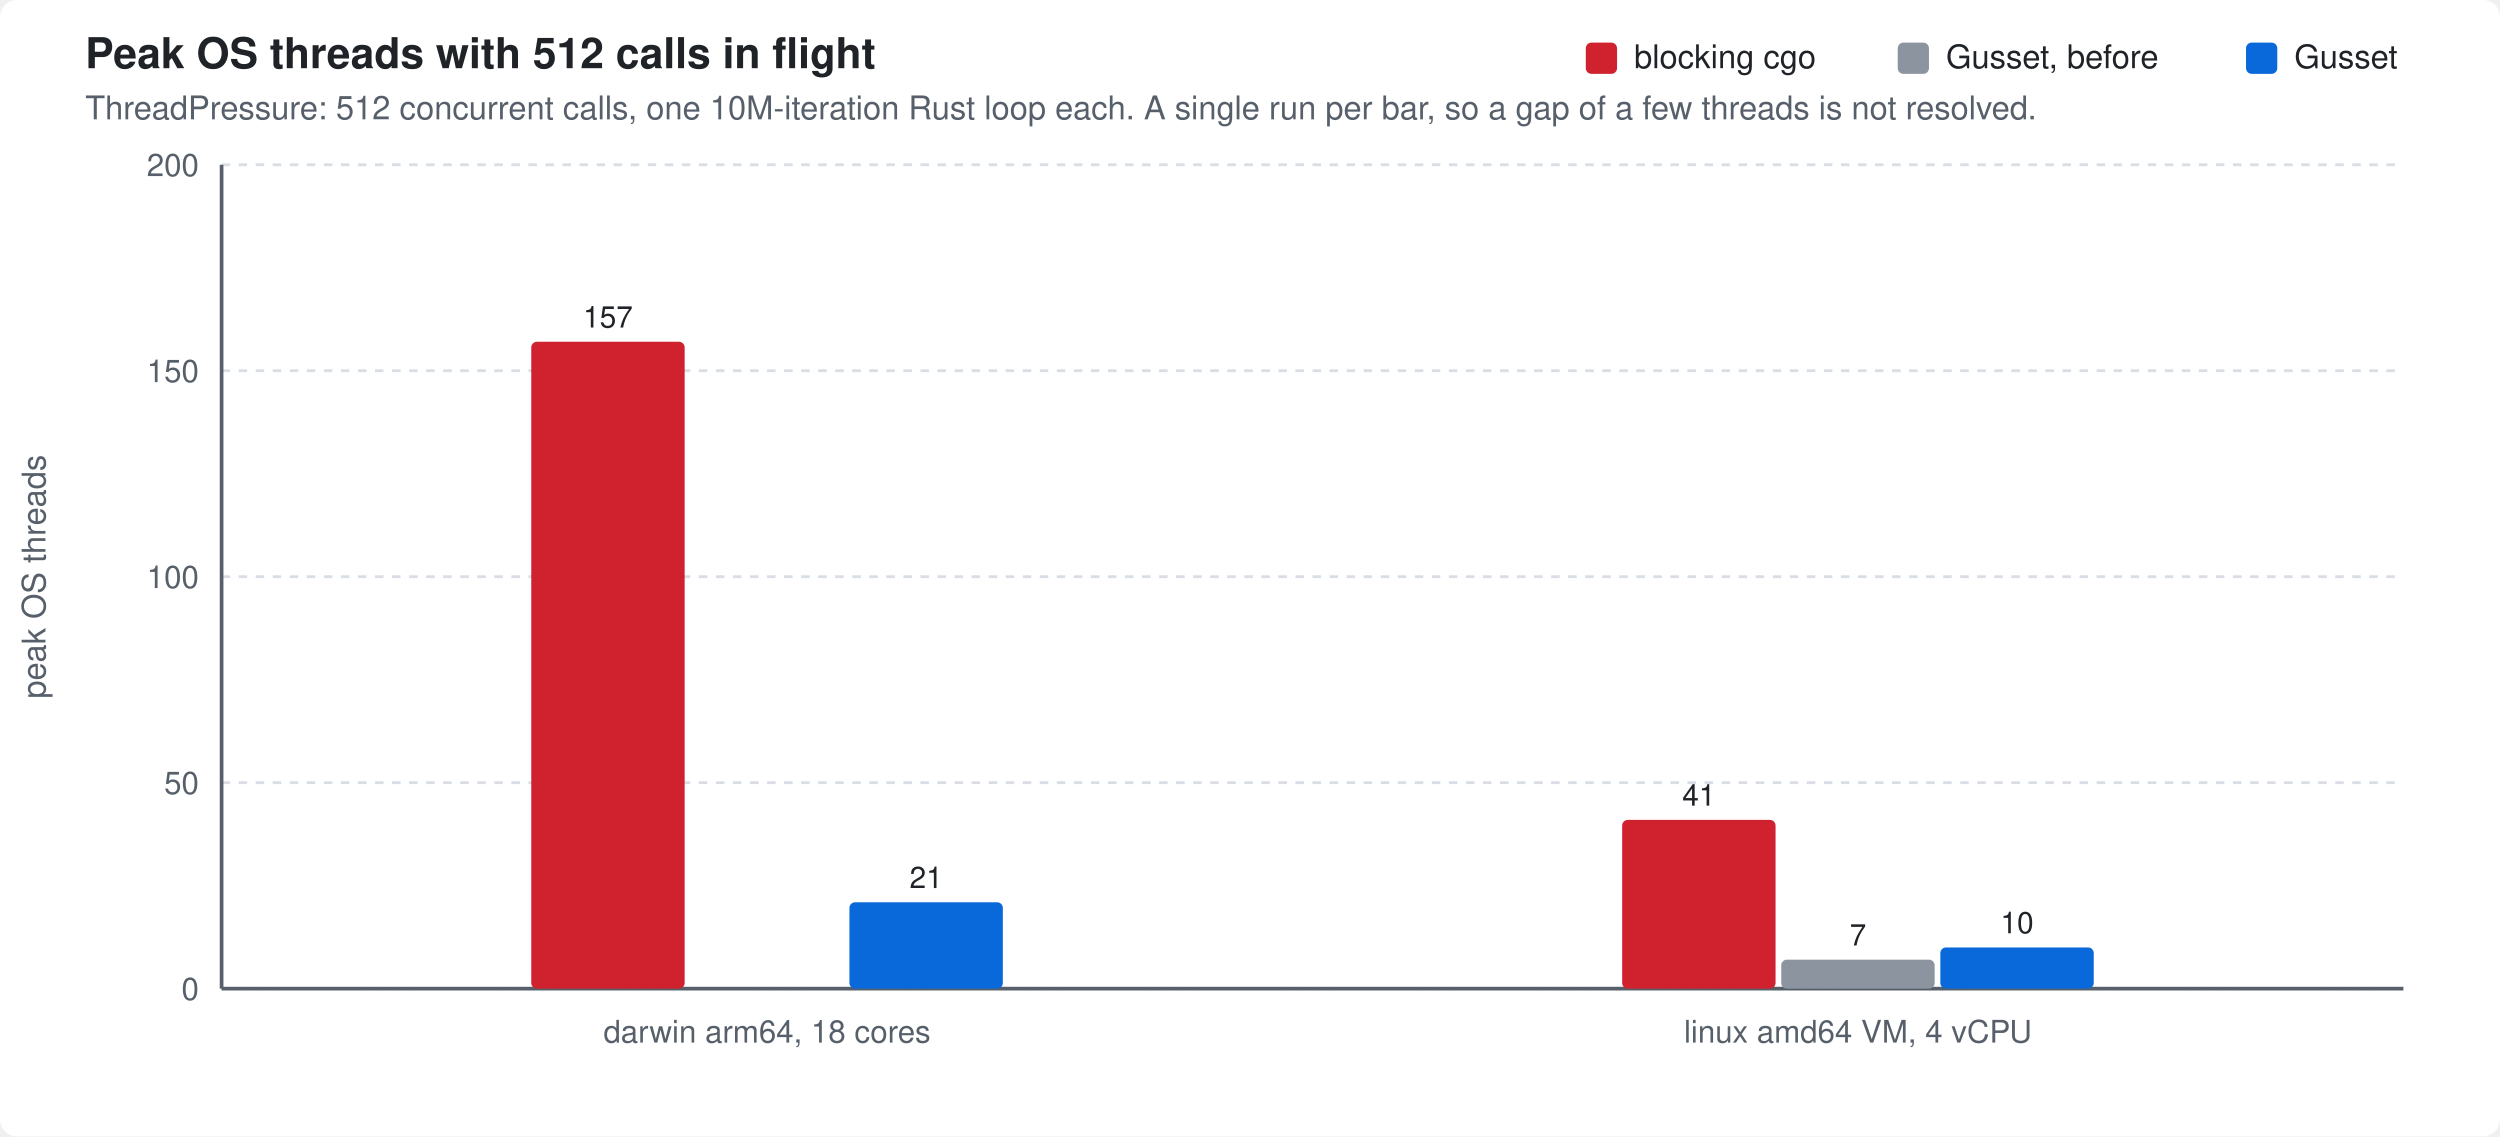
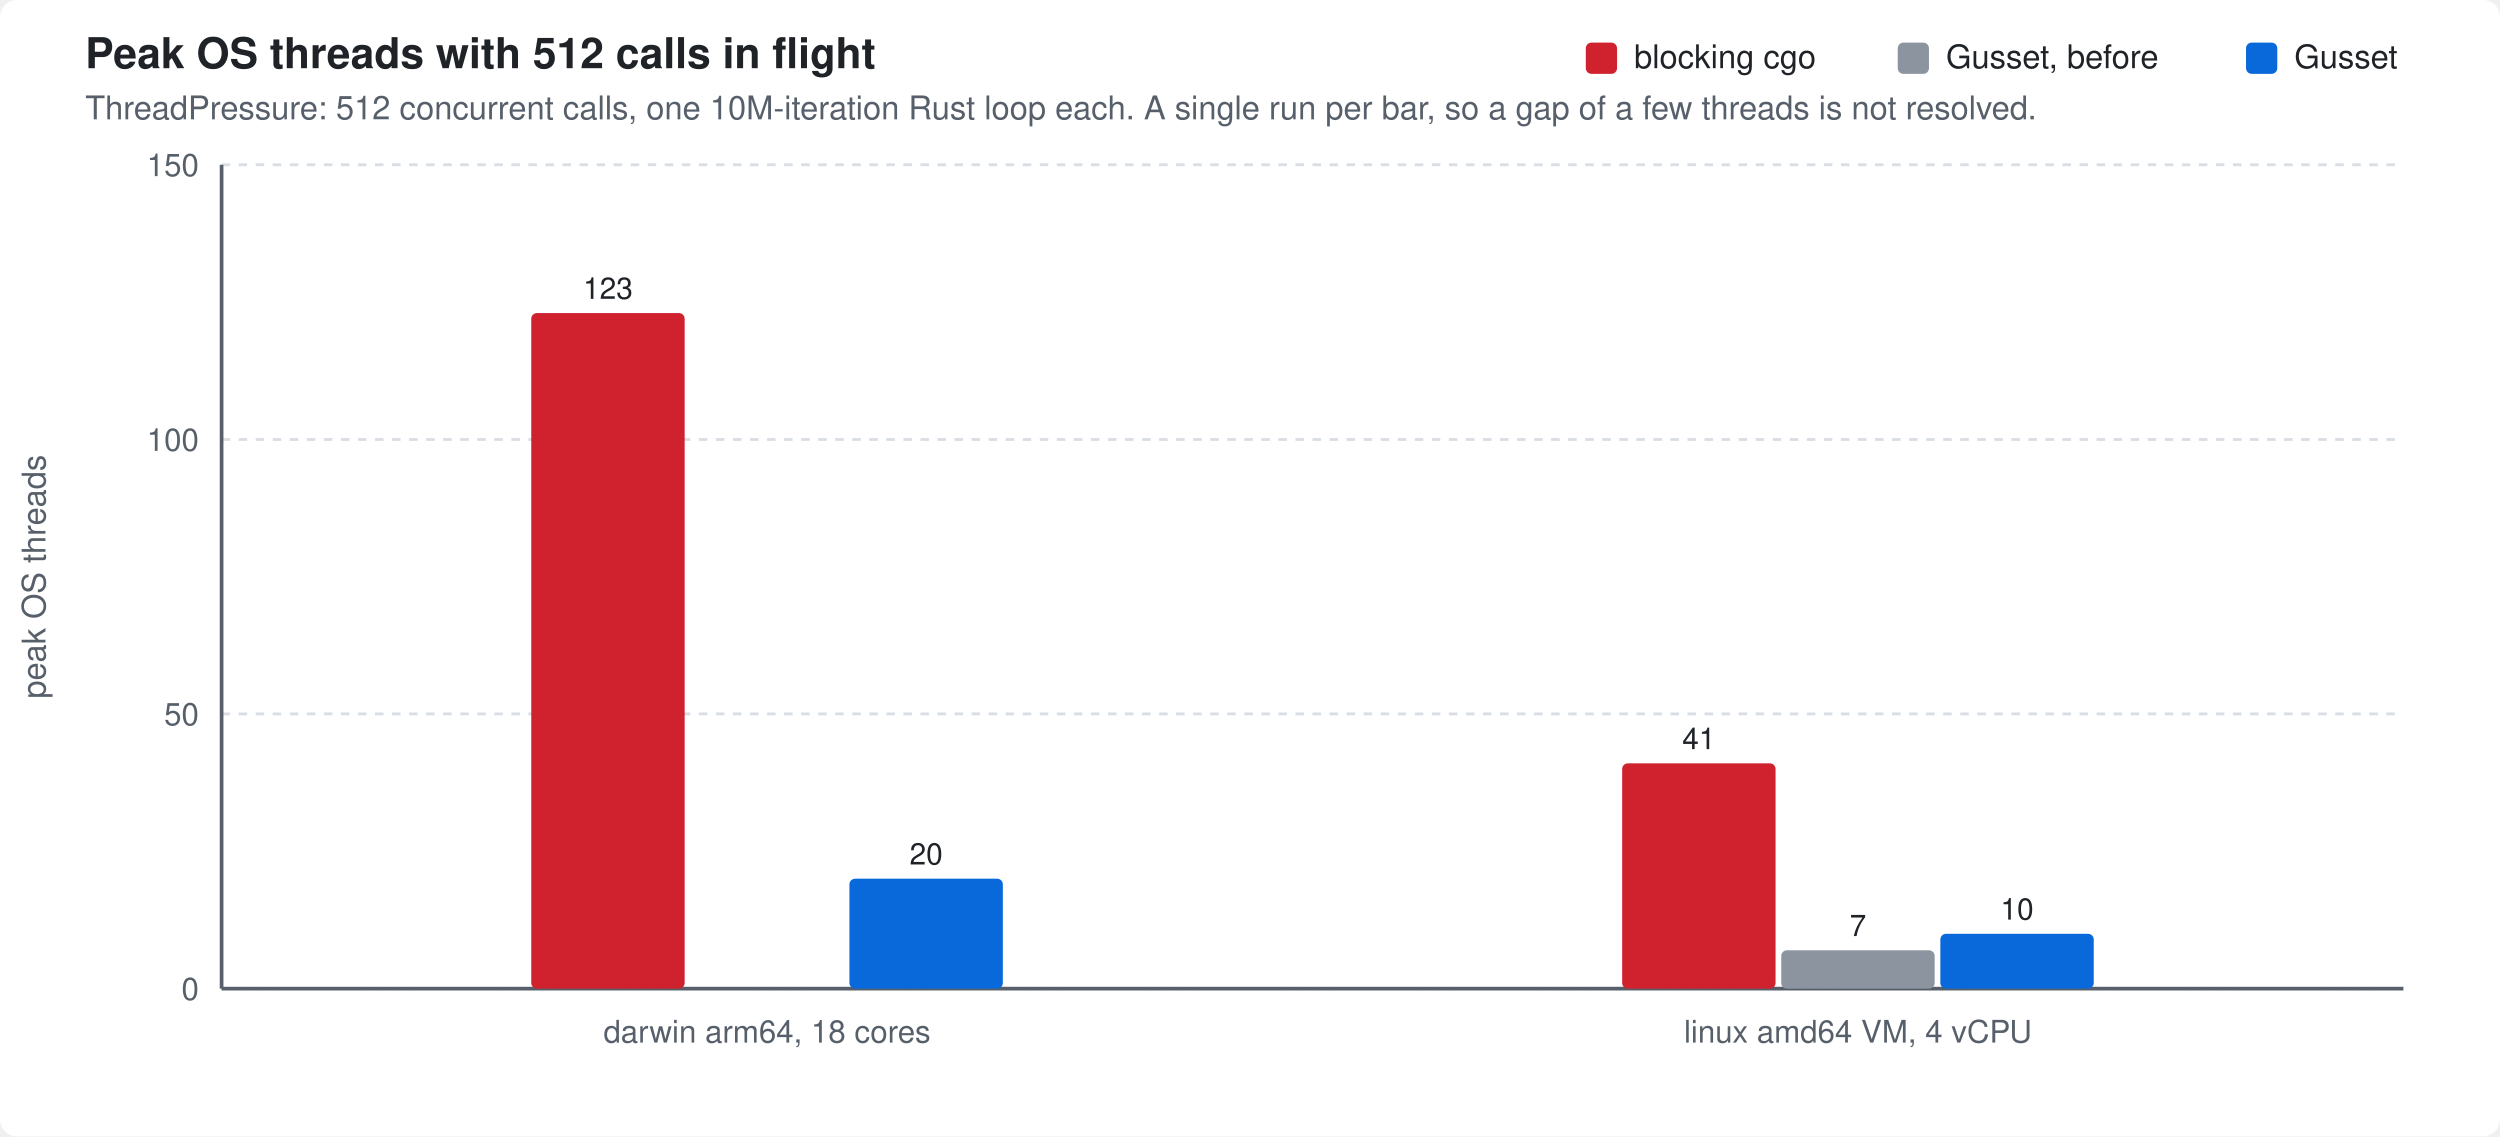
<svg xmlns="http://www.w3.org/2000/svg" width="880" height="400" viewBox="0 0 880 400" font-family="-apple-system,Segoe UI,Helvetica,Arial,sans-serif">
  <rect width="880" height="400" fill="#ffffff" rx="6" />
  <text x="30" y="24" font-size="15" font-weight="600" fill="#1f2328">Peak OS threads with 512 calls in flight</text>
  <text x="30" y="42" font-size="11.5" fill="#57606a">ThreadPressure: 512 concurrent calls, one 10M-iteration Rust loop each. A single run per bar, so a gap of a few threads is not resolved.</text>
  <line x1="78.0" y1="348.0" x2="846.0" y2="348.0" stroke="#d8dee4" stroke-width="1" stroke-dasharray="3 3" />
  <text x="70.0" y="352.0" font-size="11" text-anchor="end" fill="#57606a">0</text>
-   <line x1="78.0" y1="275.5" x2="846.0" y2="275.5" stroke="#d8dee4" stroke-width="1" stroke-dasharray="3 3" />
-   <text x="70.0" y="279.5" font-size="11" text-anchor="end" fill="#57606a">50</text>
-   <line x1="78.0" y1="203.0" x2="846.0" y2="203.0" stroke="#d8dee4" stroke-width="1" stroke-dasharray="3 3" />
-   <text x="70.0" y="207.0" font-size="11" text-anchor="end" fill="#57606a">100</text>
-   <line x1="78.0" y1="130.5" x2="846.0" y2="130.5" stroke="#d8dee4" stroke-width="1" stroke-dasharray="3 3" />
-   <text x="70.0" y="134.5" font-size="11" text-anchor="end" fill="#57606a">150</text>
+   <line x1="78.0" y1="251.3" x2="846.0" y2="251.3" stroke="#d8dee4" stroke-width="1" stroke-dasharray="3 3" />
+   <text x="70.0" y="255.3" font-size="11" text-anchor="end" fill="#57606a">50</text>
+   <line x1="78.0" y1="154.7" x2="846.0" y2="154.7" stroke="#d8dee4" stroke-width="1" stroke-dasharray="3 3" />
+   <text x="70.0" y="158.7" font-size="11" text-anchor="end" fill="#57606a">100</text>
  <line x1="78.0" y1="58.0" x2="846.0" y2="58.0" stroke="#d8dee4" stroke-width="1" stroke-dasharray="3 3" />
-   <text x="70.0" y="62.0" font-size="11" text-anchor="end" fill="#57606a">200</text>
+   <text x="70.0" y="62.0" font-size="11" text-anchor="end" fill="#57606a">150</text>
  <line x1="78.0" y1="348.0" x2="846.0" y2="348.0" stroke="#57606a" stroke-width="1.3" />
  <line x1="78.0" y1="348.0" x2="78.0" y2="58.0" stroke="#57606a" stroke-width="1.3" />
  <text x="462.0" y="392" font-size="11.5" text-anchor="middle" fill="#57606a" />
  <text transform="translate(16,203.0) rotate(-90)" font-size="11.5" text-anchor="middle" fill="#57606a">peak OS threads</text>
  <text x="807.6" y="24" font-size="11.5" fill="#1f2328">Gusset</text>
  <rect x="790.6" y="15" width="11" height="11" fill="#0969da" rx="2" />
  <text x="685.0" y="24" font-size="11.5" fill="#1f2328">Gusset, before</text>
  <rect x="668.0" y="15" width="11" height="11" fill="#8c959f" rx="2" />
  <text x="575.2" y="24" font-size="11.5" fill="#1f2328">blocking cgo</text>
  <rect x="558.2" y="15" width="11" height="11" fill="#cf222e" rx="2" />
  <text x="270.0" y="367.0" font-size="11" text-anchor="middle" fill="#57606a">darwin arm64, 18 cores</text>
-   <rect x="187.0" y="120.3" width="54.0" height="227.7" fill="#cf222e" rx="2" />
-   <text x="214.0" y="115.3" font-size="10.5" text-anchor="middle" fill="#1f2328">157</text>
-   <rect x="299.0" y="317.6" width="54.0" height="30.4" fill="#0969da" rx="2" />
-   <text x="326.0" y="312.6" font-size="10.5" text-anchor="middle" fill="#1f2328">21</text>
+   <rect x="187.0" y="110.2" width="54.0" height="237.8" fill="#cf222e" rx="2" />
+   <text x="214.0" y="105.2" font-size="10.5" text-anchor="middle" fill="#1f2328">123</text>
+   <rect x="299.0" y="309.3" width="54.0" height="38.7" fill="#0969da" rx="2" />
+   <text x="326.0" y="304.3" font-size="10.5" text-anchor="middle" fill="#1f2328">20</text>
  <text x="654.0" y="367.0" font-size="11" text-anchor="middle" fill="#57606a">linux amd64 VM, 4 vCPU</text>
-   <rect x="571.0" y="288.6" width="54.0" height="59.4" fill="#cf222e" rx="2" />
-   <text x="598.0" y="283.6" font-size="10.5" text-anchor="middle" fill="#1f2328">41</text>
-   <rect x="627.0" y="337.8" width="54.0" height="10.2" fill="#8c959f" rx="2" />
-   <text x="654.0" y="332.8" font-size="10.5" text-anchor="middle" fill="#1f2328">7</text>
-   <rect x="683.0" y="333.5" width="54.0" height="14.5" fill="#0969da" rx="2" />
-   <text x="710.0" y="328.5" font-size="10.5" text-anchor="middle" fill="#1f2328">10</text>
+   <rect x="571.0" y="268.7" width="54.0" height="79.3" fill="#cf222e" rx="2" />
+   <text x="598.0" y="263.7" font-size="10.5" text-anchor="middle" fill="#1f2328">41</text>
+   <rect x="627.0" y="334.5" width="54.0" height="13.5" fill="#8c959f" rx="2" />
+   <text x="654.0" y="329.5" font-size="10.5" text-anchor="middle" fill="#1f2328">7</text>
+   <rect x="683.0" y="328.7" width="54.0" height="19.3" fill="#0969da" rx="2" />
+   <text x="710.0" y="323.7" font-size="10.5" text-anchor="middle" fill="#1f2328">10</text>
</svg>
